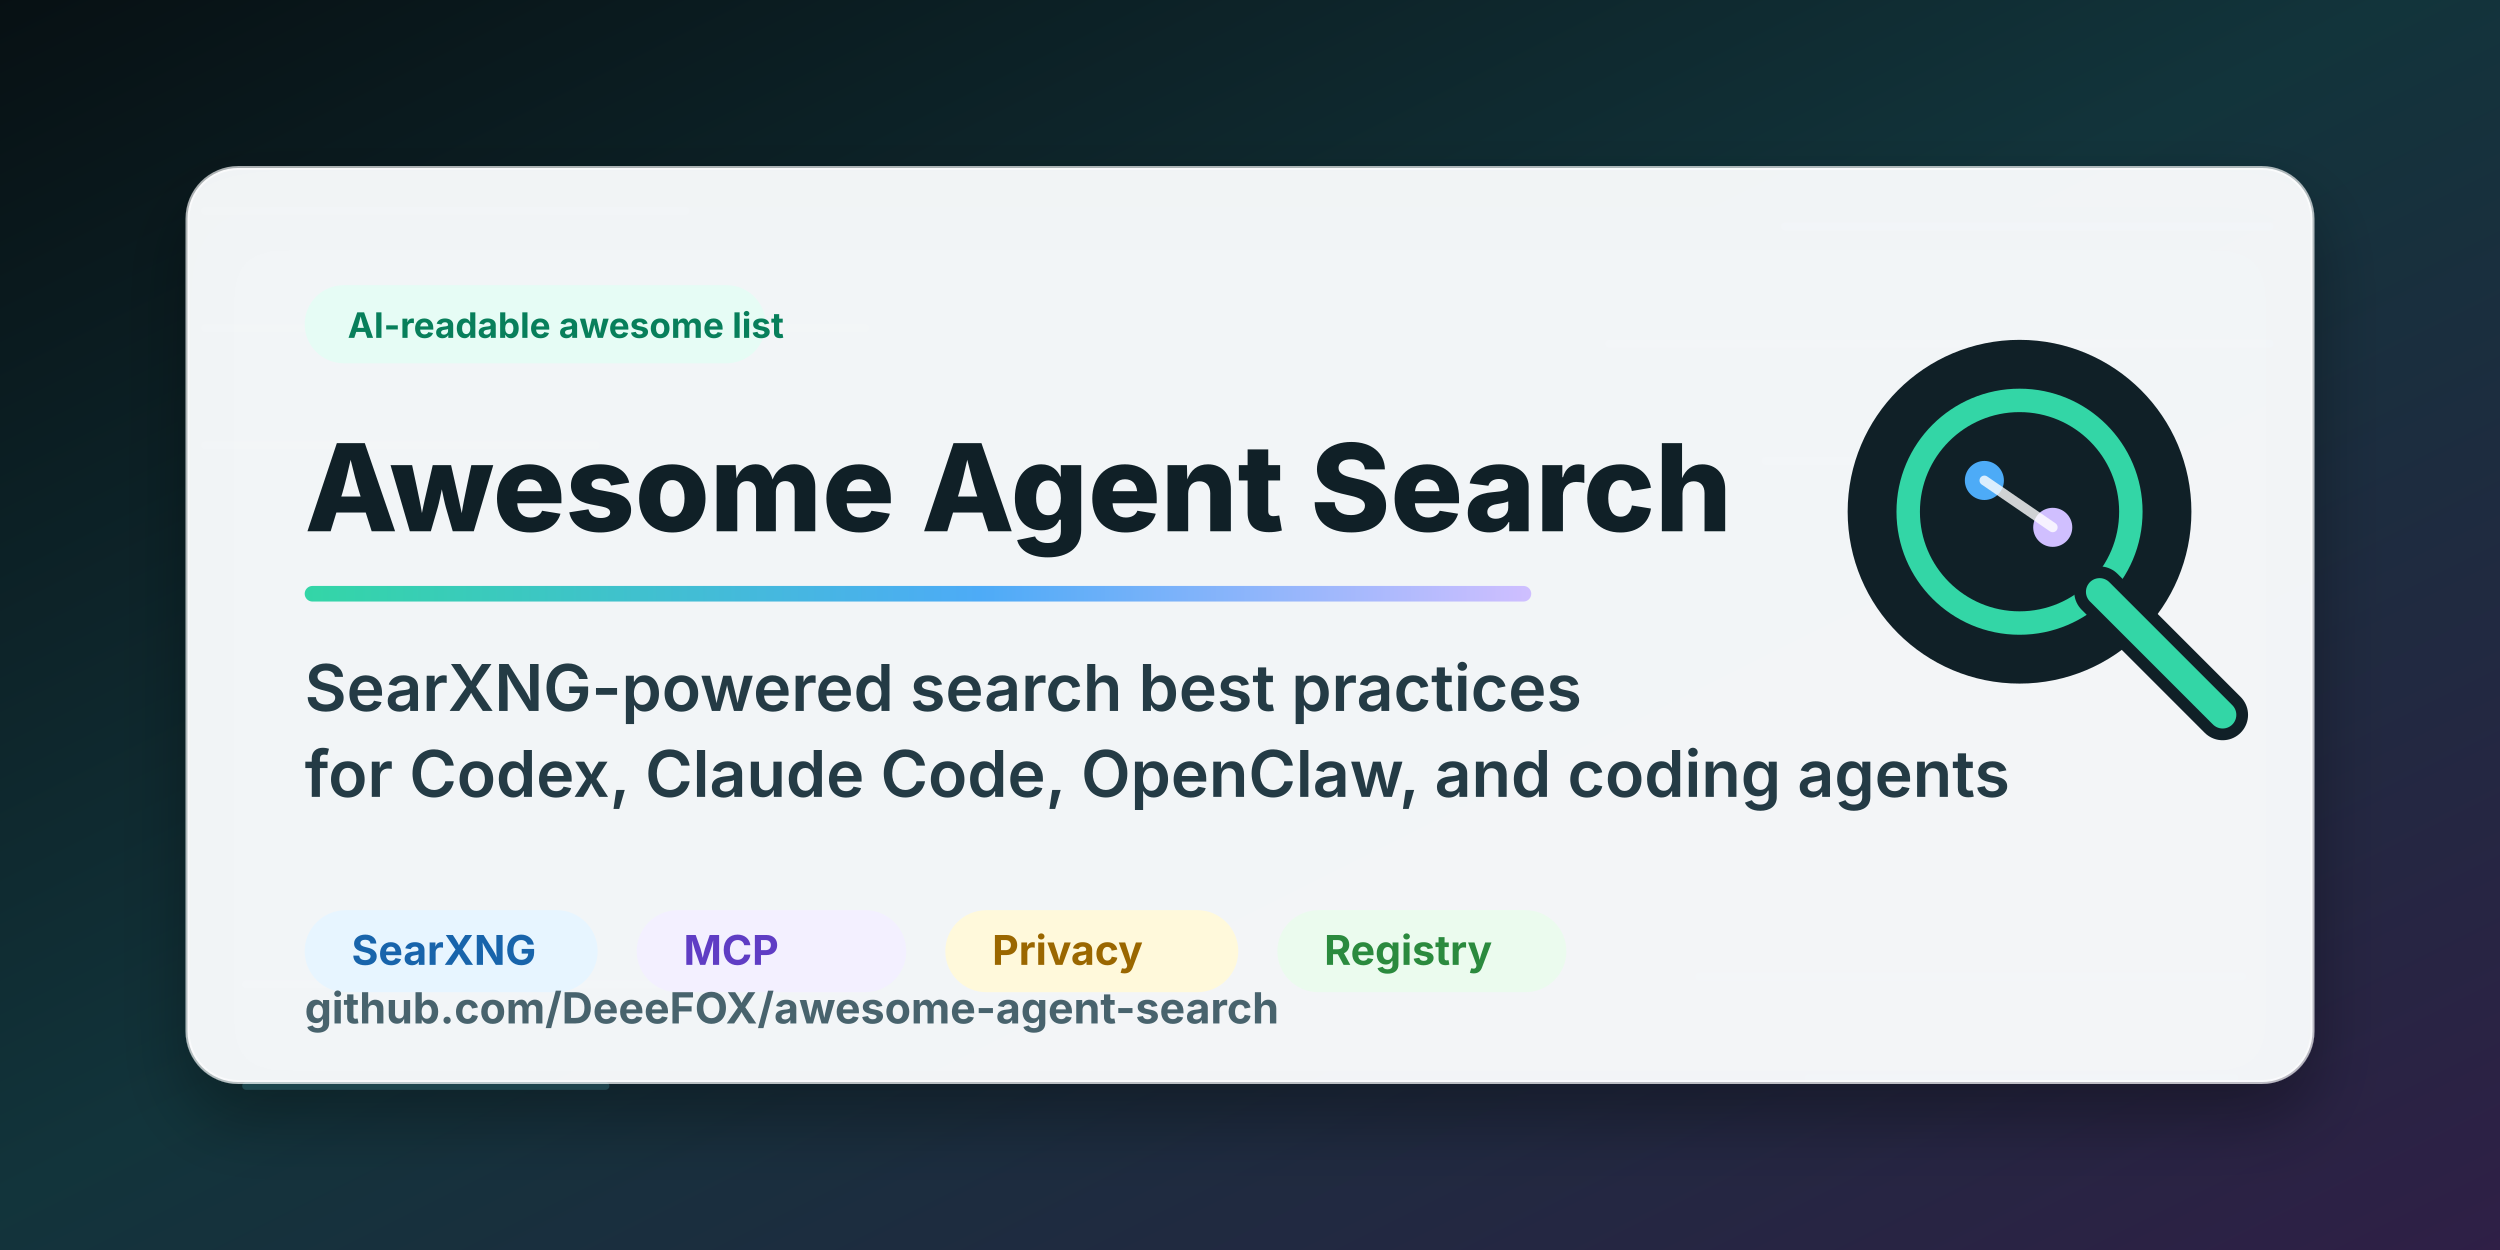
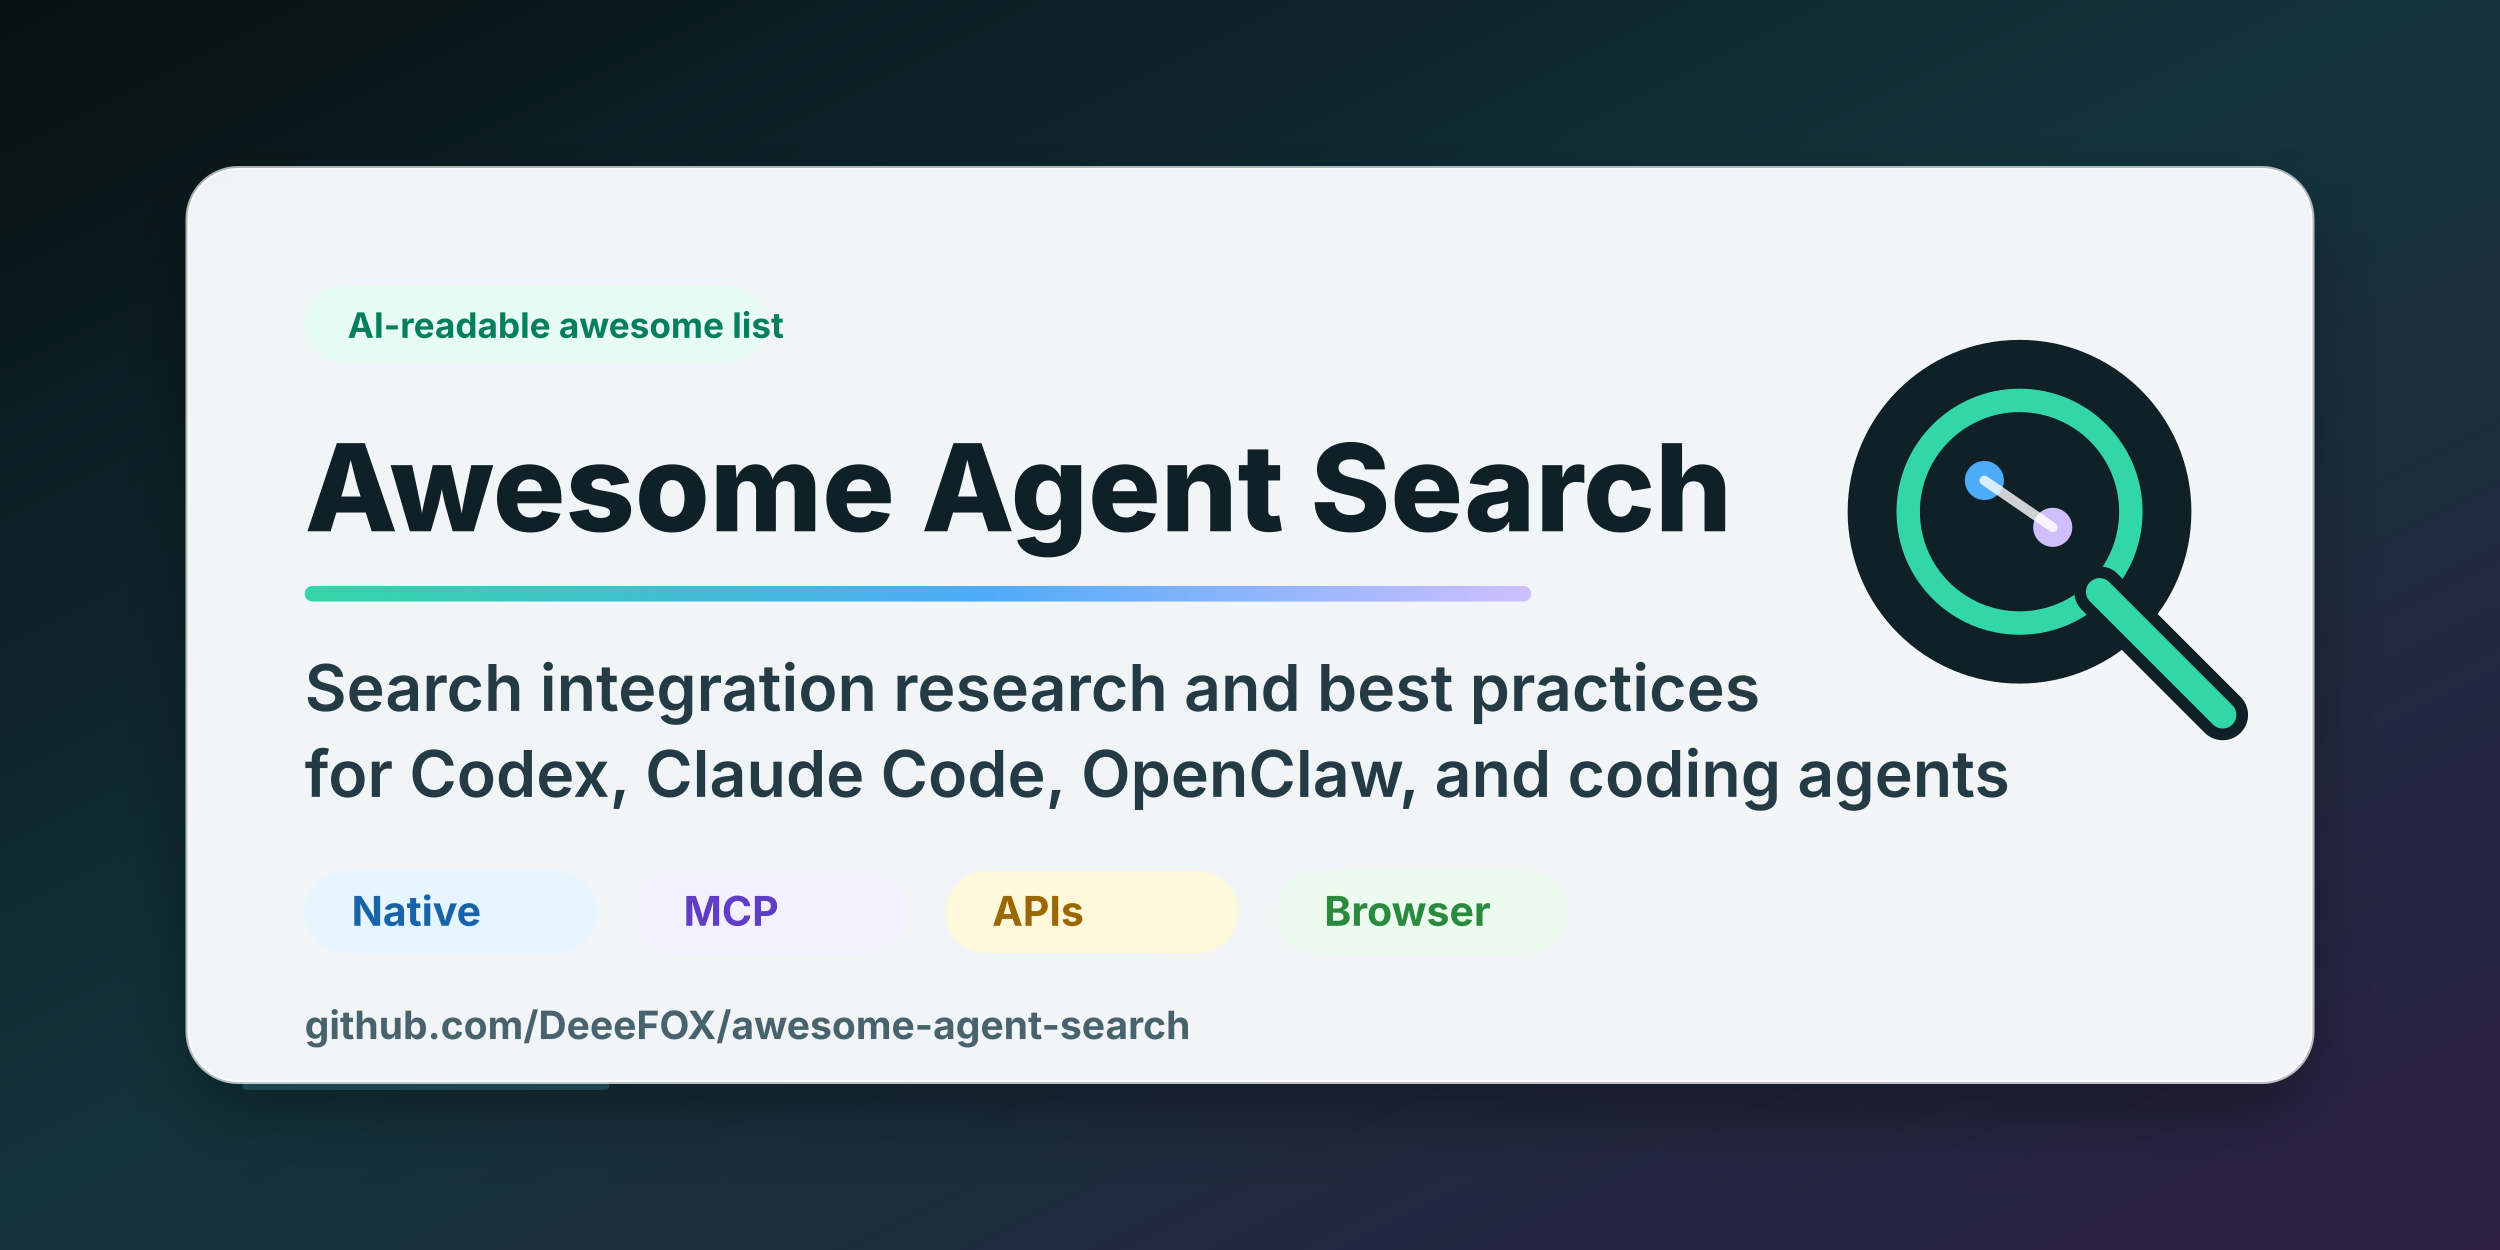
<svg xmlns="http://www.w3.org/2000/svg" width="1280" height="640" viewBox="0 0 1280 640" role="img" aria-labelledby="title desc">
  <defs>
    <linearGradient id="bg" x1="0" y1="0" x2="1" y2="1">
      <stop offset="0" stop-color="#071013" />
      <stop offset="0.48" stop-color="#12343b" />
      <stop offset="1" stop-color="#2f1f46" />
    </linearGradient>
    <linearGradient id="accent" x1="0" y1="0" x2="1" y2="0">
      <stop offset="0" stop-color="#33d6a6" />
      <stop offset="0.55" stop-color="#4dabf7" />
      <stop offset="1" stop-color="#d0bfff" />
    </linearGradient>
    <filter id="softShadow" x="-20%" y="-20%" width="140%" height="140%">
      <feDropShadow dx="0" dy="18" stdDeviation="18" flood-color="#000000" flood-opacity="0.35" />
    </filter>
  </defs>
  <rect width="1280" height="640" fill="url(#bg)" />
  <g opacity="0.28">
    <path d="M105 108h246M105 168h338M105 228h200" stroke="#8ce99a" stroke-width="4" stroke-linecap="round" />
    <path d="M914 116h248M824 176h338M904 236h178" stroke="#91a7ff" stroke-width="4" stroke-linecap="round" />
    <path d="M126 504h256M126 556h184M870 500h278M926 552h218" stroke="#66d9e8" stroke-width="4" stroke-linecap="round" />
  </g>
  <g filter="url(#softShadow)">
    <rect x="96" y="86" width="1088" height="468" rx="26" fill="#f8fafc" opacity="0.965" />
    <rect x="96" y="86" width="1088" height="468" rx="26" fill="none" stroke="#ffffff" stroke-width="2" opacity="0.65" />
  </g>
  <g transform="translate(156 146)">
    <rect x="0" y="0" width="236" height="40" rx="20" fill="#e6fcf5" />
    <text x="22" y="27" font-family="Inter, ui-sans-serif, system-ui, -apple-system, BlinkMacSystemFont, Segoe UI, sans-serif" font-size="18" font-weight="700" fill="#087f5b">AI-readable awesome list</text>
    <text x="0" y="126" font-family="Inter, ui-sans-serif, system-ui, -apple-system, BlinkMacSystemFont, Segoe UI, sans-serif" font-size="62" font-weight="800" fill="#102027">Awesome Agent Search</text>
    <rect x="0" y="154" width="628" height="8" rx="4" fill="url(#accent)" />
-     <text x="0" y="218" font-family="Inter, ui-sans-serif, system-ui, -apple-system, BlinkMacSystemFont, Segoe UI, sans-serif" font-size="33" font-weight="600" fill="#243b45">SearXNG-powered search best practices</text>
+     <text x="0" y="218" font-family="Inter, ui-sans-serif, system-ui, -apple-system, BlinkMacSystemFont, Segoe UI, sans-serif" font-size="33" font-weight="600" fill="#243b45">Search integration research and best practices</text>
    <text x="0" y="262" font-family="Inter, ui-sans-serif, system-ui, -apple-system, BlinkMacSystemFont, Segoe UI, sans-serif" font-size="33" font-weight="600" fill="#243b45">for Codex, Claude Code, OpenClaw, and coding agents</text>
-     <g transform="translate(0 320)" font-family="Inter, ui-sans-serif, system-ui, -apple-system, BlinkMacSystemFont, Segoe UI, sans-serif" font-size="21" font-weight="700">
+     <g transform="translate(0 300)" font-family="Inter, ui-sans-serif, system-ui, -apple-system, BlinkMacSystemFont, Segoe UI, sans-serif" font-size="21" font-weight="700">
      <rect x="0" y="0" width="150" height="42" rx="21" fill="#e7f5ff" />
-       <text x="24" y="28" fill="#1864ab">SearXNG</text>
+       <text x="24" y="28" fill="#1864ab">Native</text>
      <rect x="170" y="0" width="138" height="42" rx="21" fill="#f3f0ff" />
      <text x="194" y="28" fill="#5f3dc4">MCP</text>
      <rect x="328" y="0" width="150" height="42" rx="21" fill="#fff9db" />
-       <text x="352" y="28" fill="#9a6700">Privacy</text>
+       <text x="352" y="28" fill="#9a6700">APIs</text>
      <rect x="498" y="0" width="148" height="42" rx="21" fill="#ebfbee" />
-       <text x="522" y="28" fill="#2b8a3e">Registry</text>
+       <text x="522" y="28" fill="#2b8a3e">Browser</text>
    </g>
  </g>
  <g transform="translate(936 164)">
    <circle cx="98" cy="98" r="88" fill="#102027" />
    <circle cx="98" cy="98" r="57" fill="none" stroke="#33d6a6" stroke-width="12" />
    <path d="M139 139l63 63" stroke="#102027" stroke-width="26" stroke-linecap="round" />
    <path d="M139 139l63 63" stroke="#33d6a6" stroke-width="14" stroke-linecap="round" />
    <circle cx="80" cy="82" r="10" fill="#4dabf7" />
    <circle cx="115" cy="106" r="10" fill="#d0bfff" />
    <path d="M80 82l35 24" stroke="#ffffff" stroke-width="5" stroke-linecap="round" opacity="0.8" />
  </g>
-   <text x="156" y="524" font-family="Inter, ui-sans-serif, system-ui, -apple-system, BlinkMacSystemFont, Segoe UI, sans-serif" font-size="22" font-weight="700" fill="#48636d">github.com/DeeeFOX/awesome-agent-search</text>
+   <text x="156" y="532" font-family="Inter, ui-sans-serif, system-ui, -apple-system, BlinkMacSystemFont, Segoe UI, sans-serif" font-size="20" font-weight="700" fill="#48636d">github.com/DeeeFOX/awesome-agent-search</text>
</svg>
